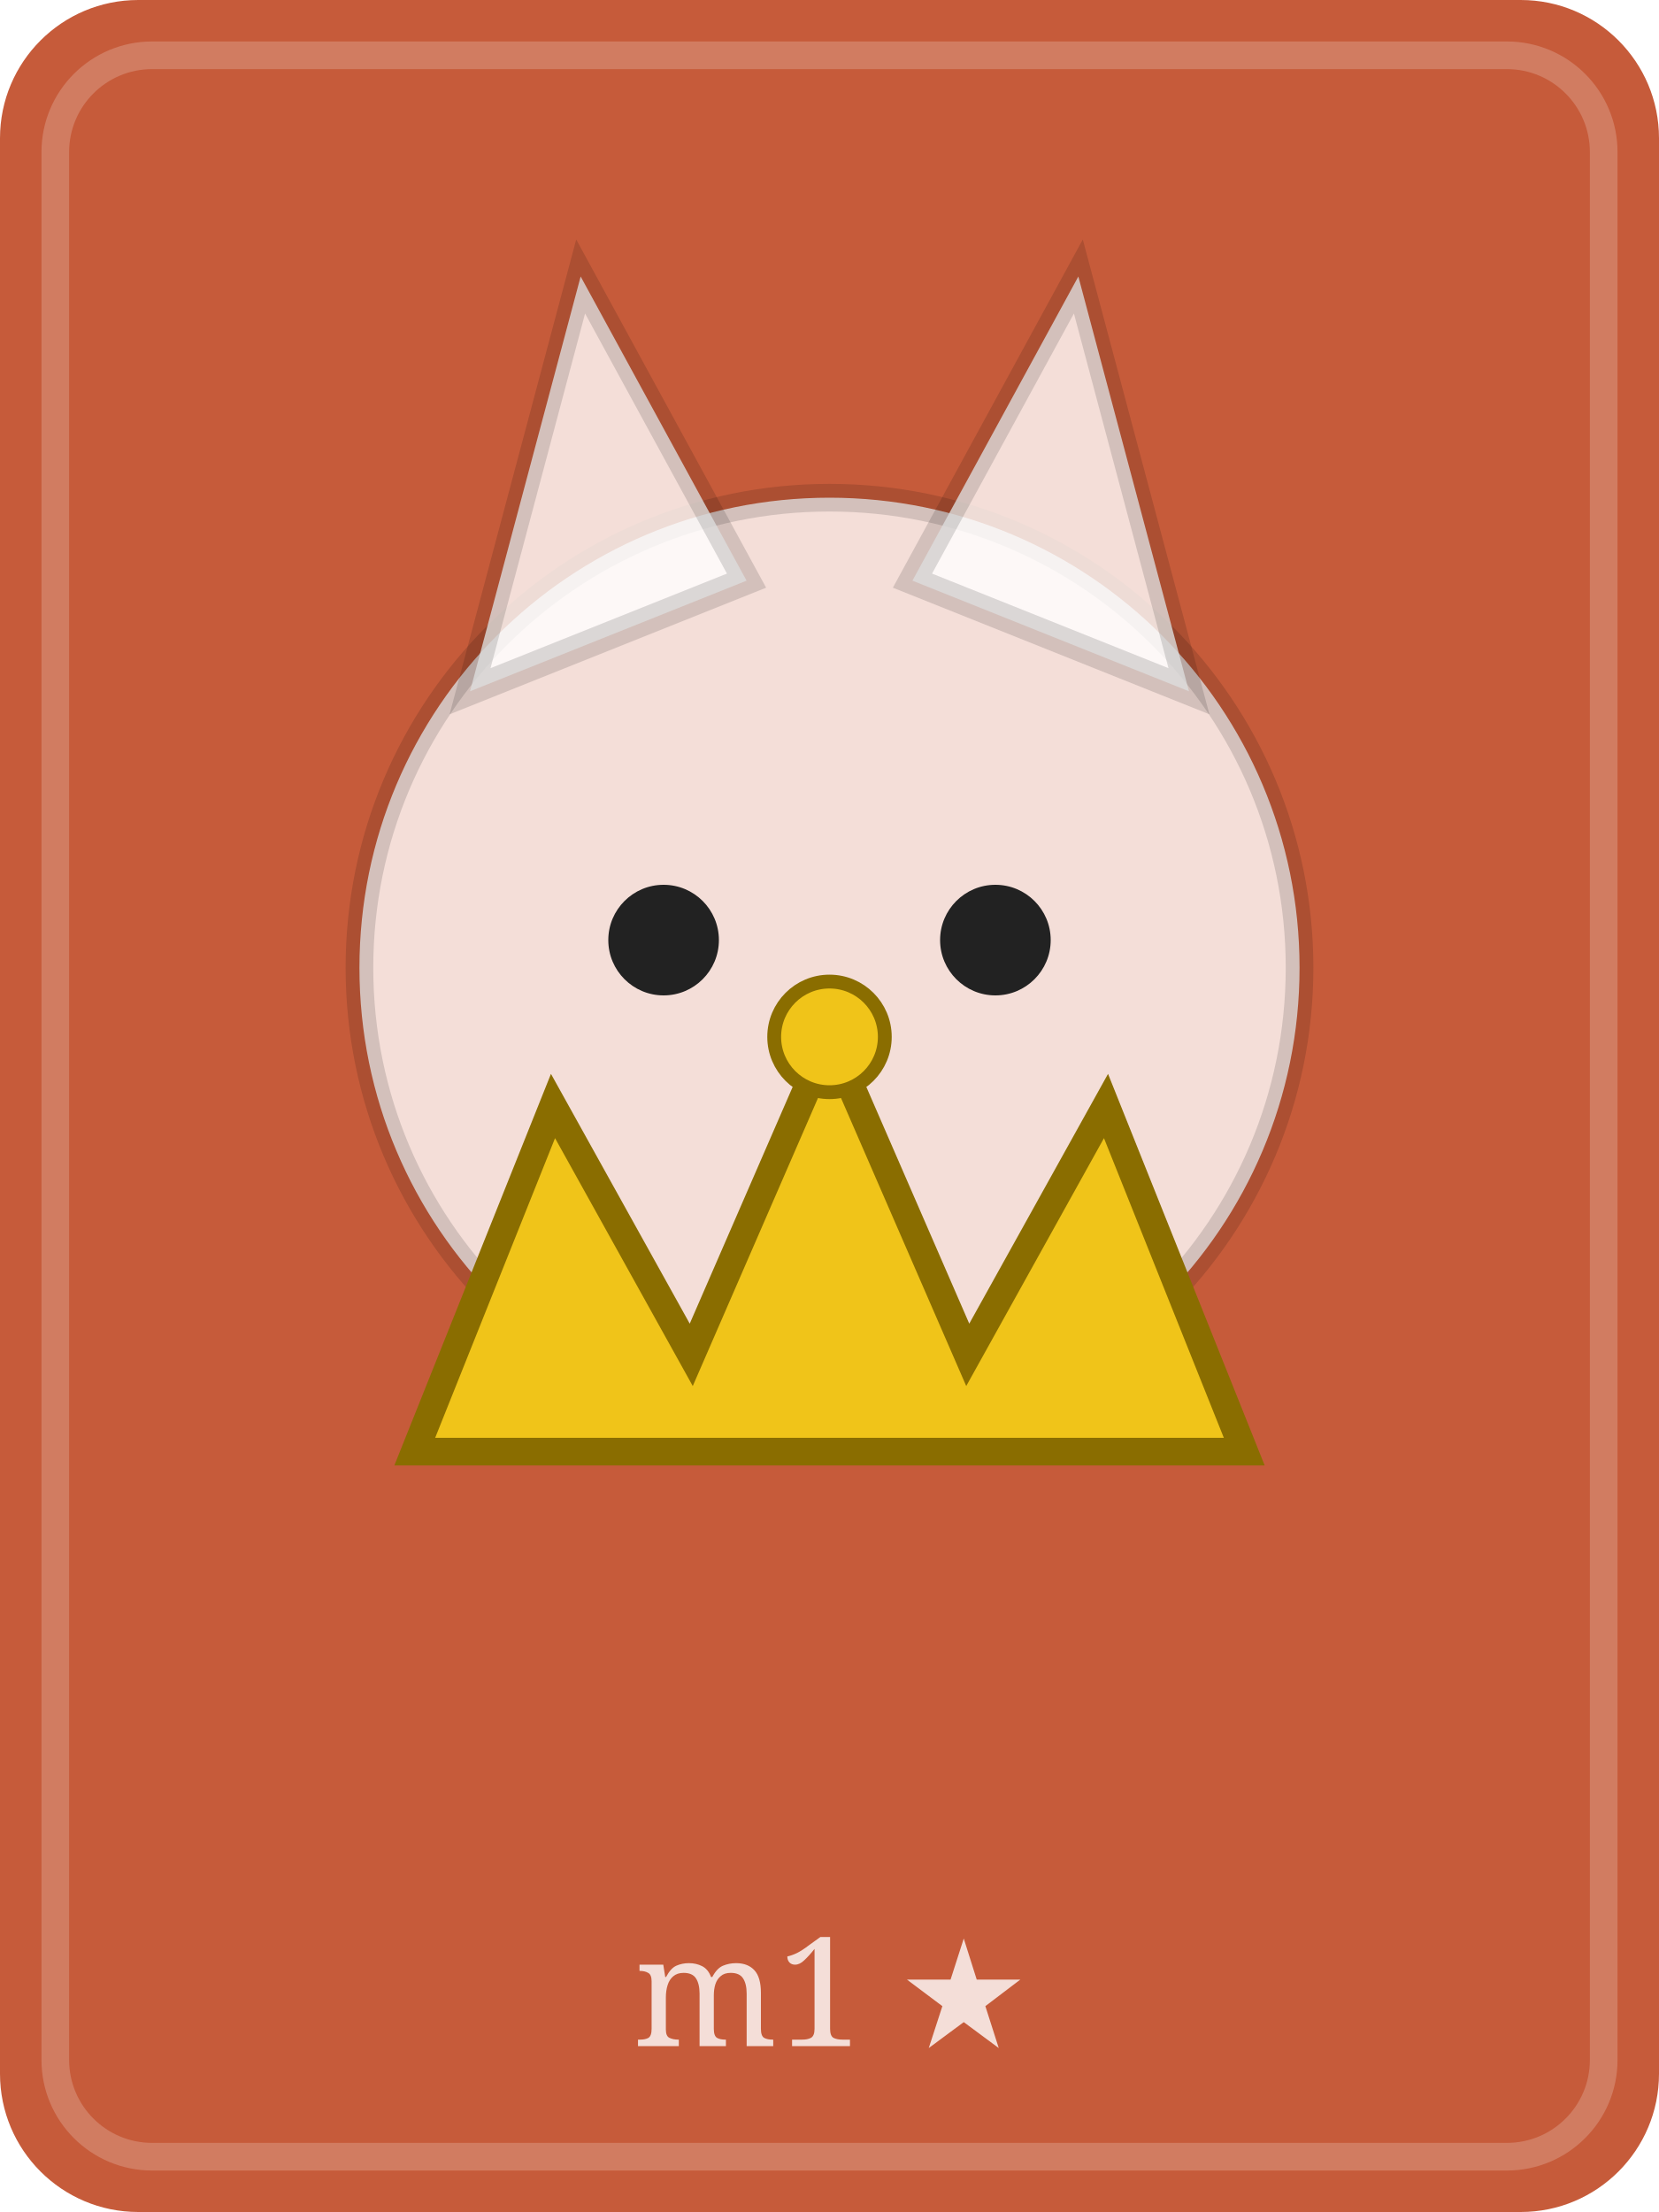
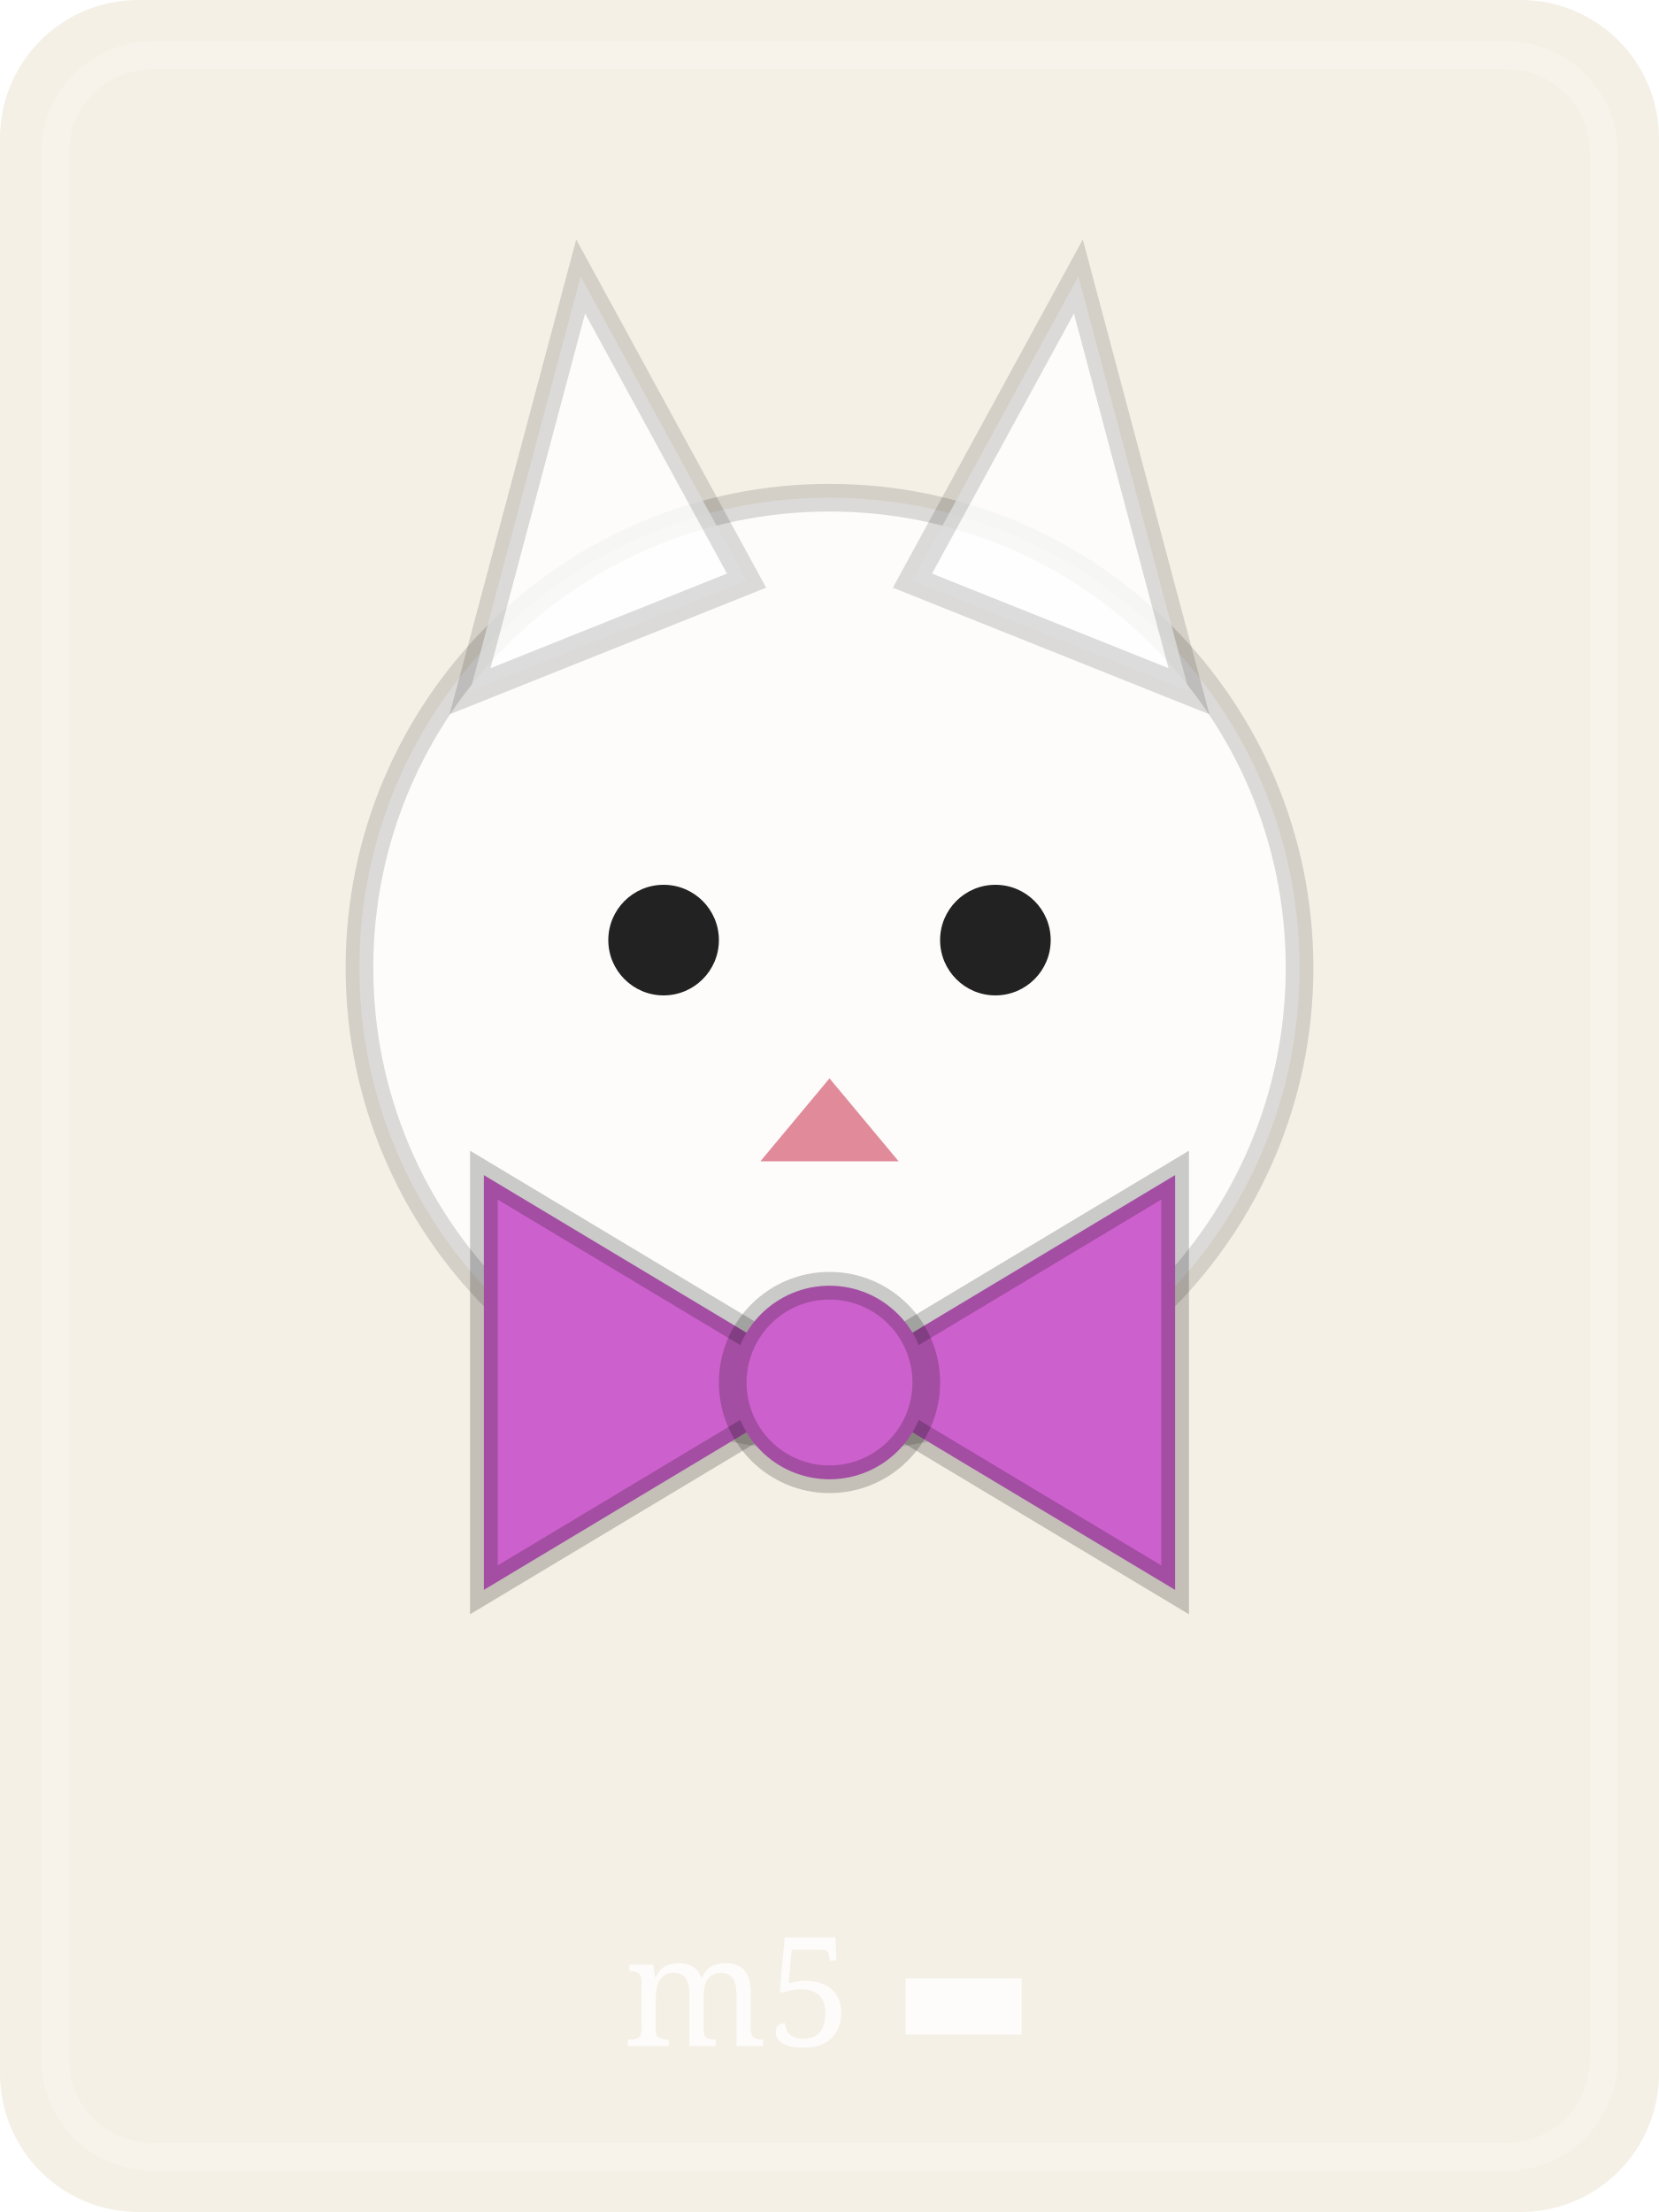
<svg xmlns="http://www.w3.org/2000/svg" viewBox="0 0 120 160">
-   <rect width="120" height="160" rx="10" fill="#c65b3a" />
+   <rect width="120" height="160" rx="10" fill="#f5f0e6" />
  <rect x="4" y="4" width="112" height="152" rx="7" fill="none" stroke="#ffffff33" stroke-width="2" />
  <circle cx="60" cy="70" r="34" fill="#ffffffcc" stroke="#00000022" stroke-width="2" />
  <polygon points="34,50 42,20 54,42" fill="#ffffffcc" stroke="#00000022" stroke-width="2" />
  <polygon points="86,50 78,20 66,42" fill="#ffffffcc" stroke="#00000022" stroke-width="2" />
  <circle cx="48" cy="68" r="4" fill="#222" />
  <circle cx="72" cy="68" r="4" fill="#222" />
  <polygon points="60,78 55,84 65,84" fill="#e08a9a" />
-   <polygon points="30,105 40,80 50,98 60,75 70,98 80,80 90,105" fill="#f0c419" stroke="#8a6d00" stroke-width="2" />
-   <circle cx="60" cy="75" r="4" fill="#f0c419" stroke="#8a6d00" stroke-width="1" />
-   <text x="60" y="148" font-family="Georgia,serif" font-size="11" fill="#ffffffcc" text-anchor="middle">m1 ★</text>
+   <path d="M60,100 L35,85 L35,115 Z" fill="#cc60cc" stroke="#00000033" stroke-width="2" />
+   <path d="M60,100 L85,85 L85,115 Z" fill="#cc60cc" stroke="#00000033" stroke-width="2" />
+   <circle cx="60" cy="100" r="7" fill="#cc60cc" stroke="#00000033" stroke-width="2" />
+   <text x="60" y="148" font-family="Georgia,serif" font-size="11" fill="#ffffffcc" text-anchor="middle">m5 ▬</text>
</svg>
